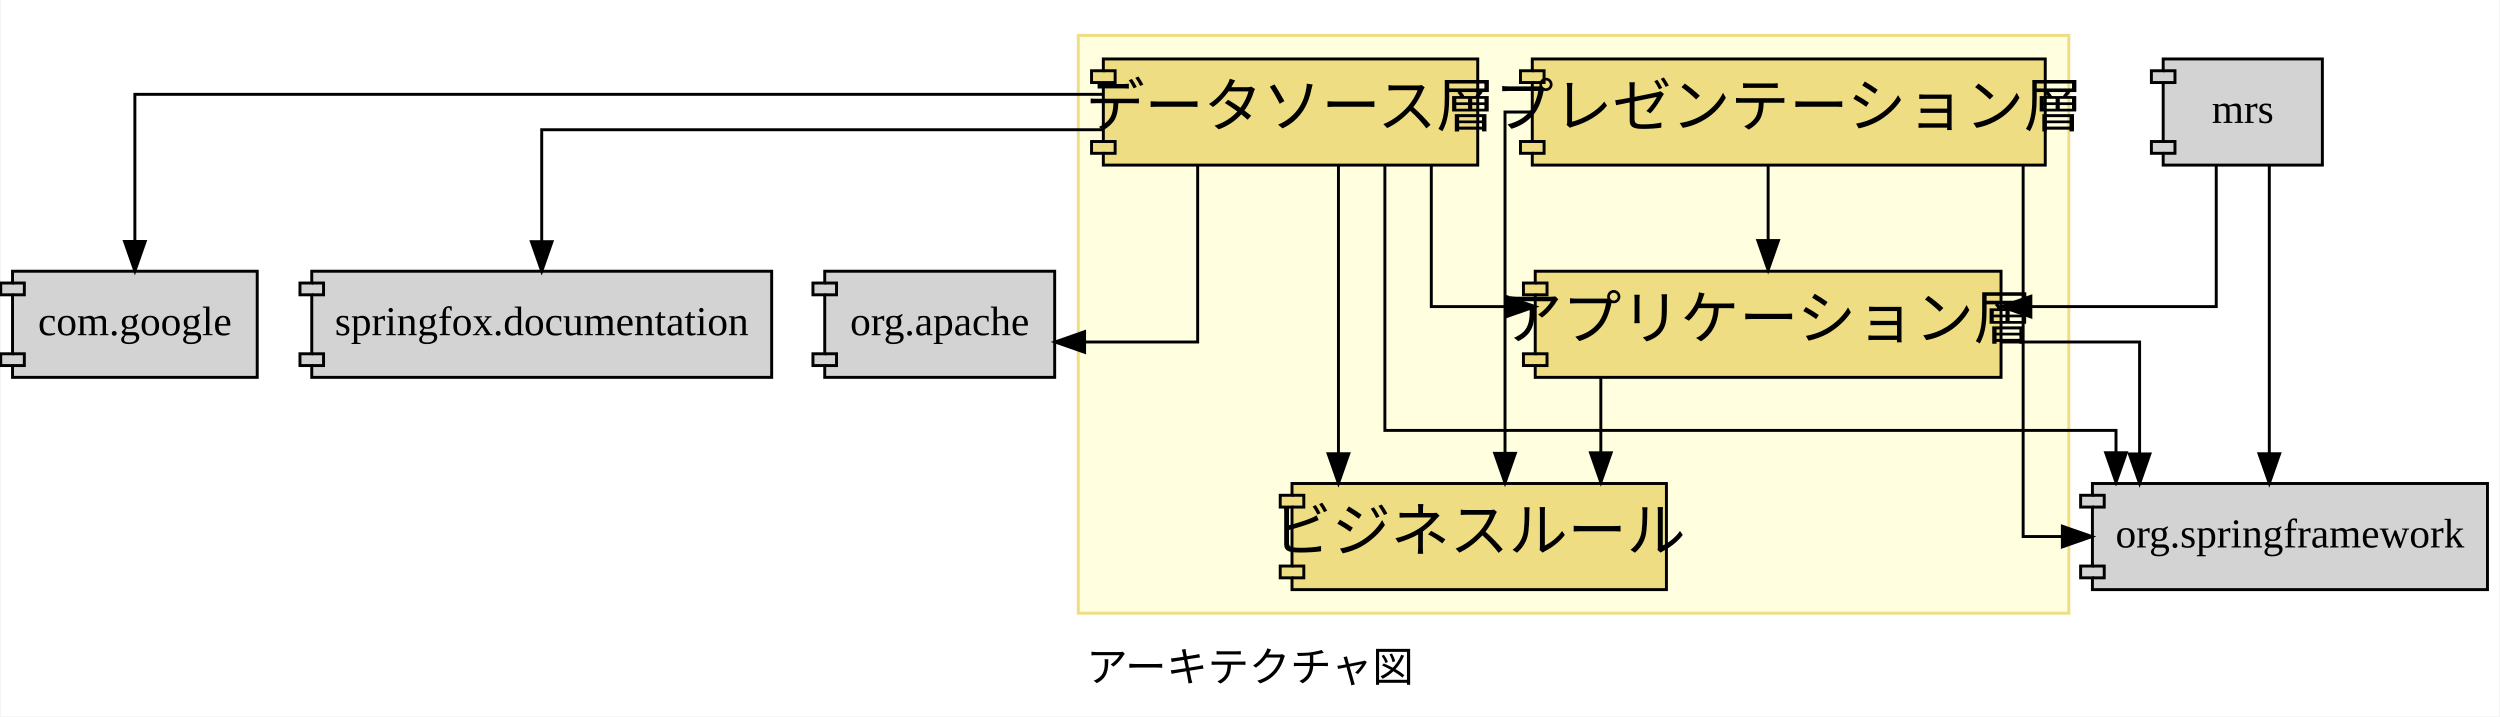
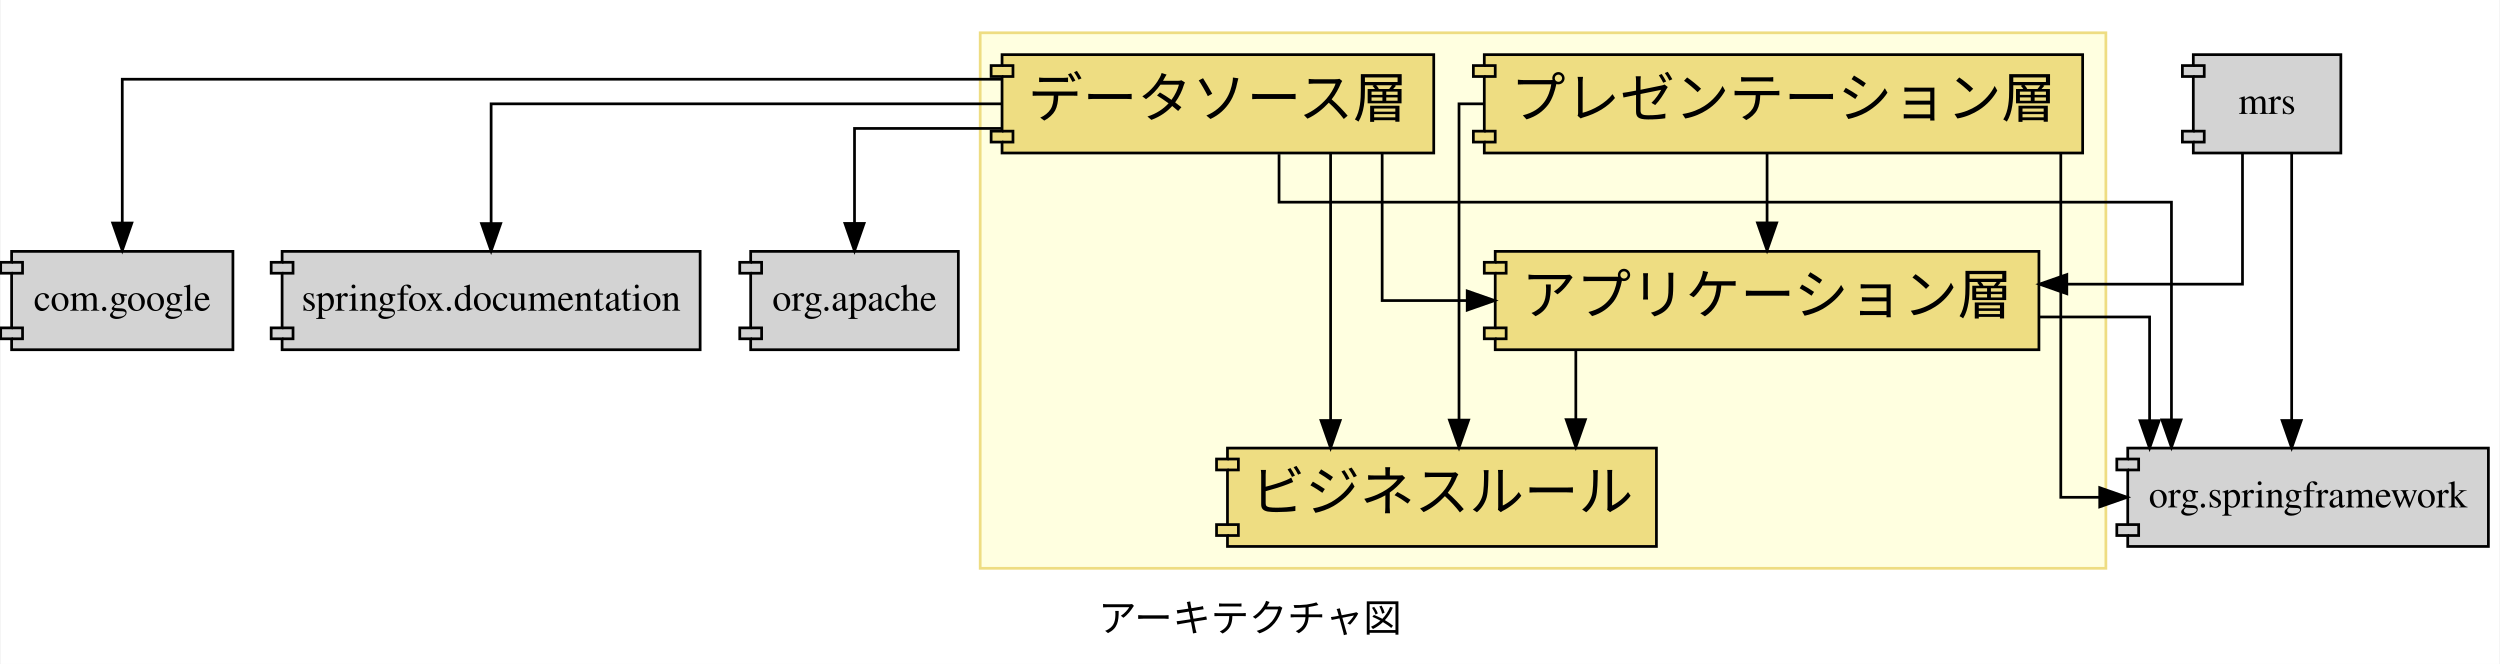
- <svg xmlns="http://www.w3.org/2000/svg" width="848px" height="243px" viewBox="0.00 0.00 847.50 243.00">
+ <svg xmlns="http://www.w3.org/2000/svg" width="915px" height="243px" viewBox="0.00 0.00 914.50 243.00">
  <g id="graph0" class="graph" transform="scale(1.0 1.0) rotate(0) translate(4 239)">
-     <polygon fill="white" stroke="none" points="-4,4 -4,-239 843.5,-239 843.5,4 -4,4" />
-     <text text-anchor="middle" x="419.75" y="-7.8" font-family="Times New Roman,serif" font-size="14.00">アーキテクチャ図
-         </text>
+     <polygon fill="white" stroke="transparent" points="-4,4 -4,-239 910.5,-239 910.5,4 -4,4" />
+     <text text-anchor="middle" x="453.25" y="-7.8" font-family="Times,serif" font-size="14.00">アーキテクチャ図</text>
    <g id="clust1" class="cluster">
-       <polygon fill="lightyellow" stroke="#eedd82" points="361.5,-31 361.5,-227 697.5,-227 697.5,-31 361.5,-31" />
+       <polygon fill="lightyellow" stroke="#eedd82" points="354.5,-31 354.5,-227 766.5,-227 766.5,-31 354.5,-31" />
    </g>
    <g id="node1" class="node">
-       <polygon fill="#eedd82" stroke="black" points="674.5,-147 516.5,-147 516.5,-143 512.5,-143 512.5,-139 516.5,-139 516.5,-119 512.5,-119 512.5,-115 516.5,-115 516.5,-111 674.5,-111 674.5,-147" />
-       <polyline fill="none" stroke="black" points="516.5,-143 520.5,-143 520.5,-139 516.5,-139 " />
-       <polyline fill="none" stroke="black" points="516.5,-119 520.5,-119 520.5,-115 516.5,-115 " />
-       <text text-anchor="middle" x="595.5" y="-124" font-family="Times New Roman,serif" font-size="20.00">
-                 アプリケーション層
-             </text>
+       <polygon fill="#eedd82" stroke="black" points="742,-147 543,-147 543,-143 539,-143 539,-139 543,-139 543,-119 539,-119 539,-115 543,-115 543,-111 742,-111 742,-147" />
+       <polyline fill="none" stroke="black" points="543,-143 547,-143 547,-139 543,-139 " />
+       <polyline fill="none" stroke="black" points="543,-119 547,-119 547,-115 543,-115 " />
+       <text text-anchor="middle" x="642.5" y="-124" font-family="Times,serif" font-size="20.00">アプリケーション層</text>
    </g>
    <g id="node2" class="node">
-       <polygon fill="#eedd82" stroke="black" points="561,-75 434,-75 434,-71 430,-71 430,-67 434,-67 434,-47 430,-47 430,-43 434,-43 434,-39 561,-39 561,-75" />
-       <polyline fill="none" stroke="black" points="434,-71 438,-71 438,-67 434,-67 " />
-       <polyline fill="none" stroke="black" points="434,-47 438,-47 438,-43 434,-43 " />
-       <text text-anchor="middle" x="497.5" y="-52" font-family="Times New Roman,serif" font-size="20.00">ビジネスルール
-             </text>
+       <polygon fill="#eedd82" stroke="black" points="602,-75 445,-75 445,-71 441,-71 441,-67 445,-67 445,-47 441,-47 441,-43 445,-43 445,-39 602,-39 602,-75" />
+       <polyline fill="none" stroke="black" points="445,-71 449,-71 449,-67 445,-67 " />
+       <polyline fill="none" stroke="black" points="445,-47 449,-47 449,-43 445,-43 " />
+       <text text-anchor="middle" x="523.5" y="-52" font-family="Times,serif" font-size="20.00">ビジネスルール</text>
    </g>
    <g id="edge7" class="edge">
-       <path fill="none" stroke="black" d="M538.75,-110.831C538.75,-110.831 538.75,-85.413 538.75,-85.413" />
-       <polygon fill="black" stroke="black" points="542.25,-85.413 538.75,-75.413 535.25,-85.413 542.25,-85.413" />
+       <path fill="none" stroke="black" d="M572.5,-110.83C572.5,-110.83 572.5,-85.41 572.5,-85.41" />
+       <polygon fill="black" stroke="black" points="576,-85.41 572.5,-75.41 569,-85.41 576,-85.41" />
    </g>
    <g id="node5" class="node">
-       <polygon fill="lightgrey" stroke="black" points="839.5,-75 705.5,-75 705.5,-71 701.5,-71 701.5,-67 705.5,-67 705.5,-47 701.5,-47 701.5,-43 705.5,-43 705.5,-39 839.5,-39 839.5,-75" />
-       <polyline fill="none" stroke="black" points="705.5,-71 709.5,-71 709.5,-67 705.5,-67 " />
-       <polyline fill="none" stroke="black" points="705.5,-47 709.5,-47 709.5,-43 705.5,-43 " />
-       <text text-anchor="middle" x="772.5" y="-53.3" font-family="Times New Roman,serif" font-size="14.00">
+       <polygon fill="lightgrey" stroke="black" points="906.5,-75 774.5,-75 774.5,-71 770.5,-71 770.5,-67 774.5,-67 774.5,-47 770.5,-47 770.5,-43 774.5,-43 774.5,-39 906.5,-39 906.5,-75" />
+       <polyline fill="none" stroke="black" points="774.5,-71 778.5,-71 778.5,-67 774.5,-67 " />
+       <polyline fill="none" stroke="black" points="774.5,-47 778.5,-47 778.5,-43 774.5,-43 " />
+       <text text-anchor="middle" x="840.5" y="-53.3" font-family="Times,serif" font-size="14.00">
                org.springframework
            </text>
    </g>
    <g id="edge6" class="edge">
-       <path fill="none" stroke="black" d="M674.582,-123C699.898,-123 721.5,-123 721.5,-123 721.5,-123 721.5,-85.035 721.5,-85.035" />
-       <polygon fill="black" stroke="black" points="725,-85.035 721.5,-75.035 718,-85.035 725,-85.035" />
+       <path fill="none" stroke="black" d="M742.01,-123C764.81,-123 782.5,-123 782.5,-123 782.5,-123 782.5,-85.03 782.5,-85.03" />
+       <polygon fill="black" stroke="black" points="786,-85.03 782.5,-75.03 779,-85.03 786,-85.03" />
    </g>
    <g id="node3" class="node">
-       <polygon fill="#eedd82" stroke="black" points="497,-219 370,-219 370,-215 366,-215 366,-211 370,-211 370,-191 366,-191 366,-187 370,-187 370,-183 497,-183 497,-219" />
-       <polyline fill="none" stroke="black" points="370,-215 374,-215 374,-211 370,-211 " />
-       <polyline fill="none" stroke="black" points="370,-191 374,-191 374,-187 370,-187 " />
-       <text text-anchor="middle" x="433.5" y="-196" font-family="Times New Roman,serif" font-size="20.00">
-                 データソース層
-             </text>
+       <polygon fill="#eedd82" stroke="black" points="520.5,-219 362.5,-219 362.5,-215 358.5,-215 358.5,-211 362.5,-211 362.5,-191 358.5,-191 358.5,-187 362.5,-187 362.5,-183 520.5,-183 520.5,-219" />
+       <polyline fill="none" stroke="black" points="362.5,-215 366.5,-215 366.5,-211 362.5,-211 " />
+       <polyline fill="none" stroke="black" points="362.5,-191 366.5,-191 366.5,-187 362.5,-187 " />
+       <text text-anchor="middle" x="441.5" y="-196" font-family="Times,serif" font-size="20.00">データソース層</text>
    </g>
    <g id="edge2" class="edge">
-       <path fill="none" stroke="black" d="M481.25,-182.965C481.25,-163.424 481.25,-135 481.25,-135 481.25,-135 506.461,-135 506.461,-135" />
-       <polygon fill="black" stroke="black" points="506.461,-138.5 516.461,-135 506.461,-131.5 506.461,-138.5" />
+       <path fill="none" stroke="black" d="M501.62,-182.83C501.62,-161.5 501.62,-129 501.62,-129 501.62,-129 532.75,-129 532.75,-129" />
+       <polygon fill="black" stroke="black" points="532.75,-132.5 542.75,-129 532.75,-125.5 532.75,-132.5" />
    </g>
    <g id="edge8" class="edge">
-       <path fill="none" stroke="black" d="M449.75,-182.762C449.75,-182.762 449.75,-85.09 449.75,-85.09" />
-       <polygon fill="black" stroke="black" points="453.25,-85.09 449.75,-75.09 446.25,-85.09 453.25,-85.09" />
+       <path fill="none" stroke="black" d="M482.75,-182.76C482.75,-182.76 482.75,-85.09 482.75,-85.09" />
+       <polygon fill="black" stroke="black" points="486.25,-85.09 482.75,-75.09 479.25,-85.09 486.25,-85.09" />
    </g>
    <g id="edge1" class="edge">
-       <path fill="none" stroke="black" d="M465.5,-182.679C465.5,-151.866 465.5,-93 465.5,-93 465.5,-93 713.5,-93 713.5,-93 713.5,-93 713.5,-85.422 713.5,-85.422" />
-       <polygon fill="black" stroke="black" points="717,-85.422 713.5,-75.422 710,-85.422 717,-85.422" />
+       <path fill="none" stroke="black" d="M463.88,-182.58C463.88,-173.72 463.88,-165 463.88,-165 463.88,-165 790.5,-165 790.5,-165 790.5,-165 790.5,-85.32 790.5,-85.32" />
+       <polygon fill="black" stroke="black" points="794,-85.32 790.5,-75.32 787,-85.32 794,-85.32" />
    </g>
    <g id="node6" class="node">
-       <polygon fill="lightgrey" stroke="black" points="83,-147 0,-147 0,-143 -4,-143 -4,-139 0,-139 0,-119 -4,-119 -4,-115 0,-115 0,-111 83,-111 83,-147" />
+       <polygon fill="lightgrey" stroke="black" points="81,-147 0,-147 0,-143 -4,-143 -4,-139 0,-139 0,-119 -4,-119 -4,-115 0,-115 0,-111 81,-111 81,-147" />
      <polyline fill="none" stroke="black" points="0,-143 4,-143 4,-139 0,-139 " />
      <polyline fill="none" stroke="black" points="0,-119 4,-119 4,-115 0,-115 " />
-       <text text-anchor="middle" x="41.5" y="-125.3" font-family="Times New Roman,serif" font-size="14.00">
-                 com.google
-             </text>
+       <text text-anchor="middle" x="40.5" y="-125.3" font-family="Times,serif" font-size="14.00">com.google</text>
    </g>
    <g id="edge3" class="edge">
-       <path fill="none" stroke="black" d="M369.646,-207C258.568,-207 41.5,-207 41.5,-207 41.5,-207 41.5,-157.091 41.5,-157.091" />
-       <polygon fill="black" stroke="black" points="45,-157.091 41.5,-147.091 38,-157.091 45,-157.091" />
+       <path fill="none" stroke="black" d="M362.28,-210C245.41,-210 40.5,-210 40.5,-210 40.5,-210 40.5,-157.38 40.5,-157.38" />
+       <polygon fill="black" stroke="black" points="44,-157.38 40.5,-147.38 37,-157.38 44,-157.38" />
    </g>
    <g id="node8" class="node">
-       <polygon fill="lightgrey" stroke="black" points="257.5,-147 101.5,-147 101.5,-143 97.5,-143 97.5,-139 101.5,-139 101.5,-119 97.5,-119 97.5,-115 101.5,-115 101.5,-111 257.5,-111 257.5,-147" />
-       <polyline fill="none" stroke="black" points="101.5,-143 105.5,-143 105.5,-139 101.5,-139 " />
-       <polyline fill="none" stroke="black" points="101.5,-119 105.5,-119 105.5,-115 101.5,-115 " />
-       <text text-anchor="middle" x="179.5" y="-125.3" font-family="Times New Roman,serif" font-size="14.00">
+       <polygon fill="lightgrey" stroke="black" points="252,-147 99,-147 99,-143 95,-143 95,-139 99,-139 99,-119 95,-119 95,-115 99,-115 99,-111 252,-111 252,-147" />
+       <polyline fill="none" stroke="black" points="99,-143 103,-143 103,-139 99,-139 " />
+       <polyline fill="none" stroke="black" points="99,-119 103,-119 103,-115 99,-115 " />
+       <text text-anchor="middle" x="175.5" y="-125.3" font-family="Times,serif" font-size="14.00">
                springfox.documentation
            </text>
    </g>
-     <g id="edge12" class="edge">
-       <path fill="none" stroke="black" d="M369.733,-195C294.493,-195 179.5,-195 179.5,-195 179.5,-195 179.5,-157.035 179.5,-157.035" />
-       <polygon fill="black" stroke="black" points="183,-157.035 179.5,-147.035 176,-157.035 183,-157.035" />
+     <g id="edge11" class="edge">
+       <path fill="none" stroke="black" d="M362.41,-201C284,-201 175.5,-201 175.5,-201 175.5,-201 175.5,-157.17 175.5,-157.17" />
+       <polygon fill="black" stroke="black" points="179,-157.17 175.5,-147.17 172,-157.17 179,-157.17" />
    </g>
    <g id="node9" class="node">
-       <polygon fill="lightgrey" stroke="black" points="353.5,-147 275.5,-147 275.5,-143 271.5,-143 271.5,-139 275.5,-139 275.5,-119 271.5,-119 271.5,-115 275.5,-115 275.5,-111 353.5,-111 353.5,-147" />
-       <polyline fill="none" stroke="black" points="275.5,-143 279.5,-143 279.5,-139 275.5,-139 " />
-       <polyline fill="none" stroke="black" points="275.5,-119 279.5,-119 279.5,-115 275.5,-115 " />
-       <text text-anchor="middle" x="314.5" y="-125.3" font-family="Times New Roman,serif" font-size="14.00">
-                 org.apache
+       <polygon fill="lightgrey" stroke="black" points="346.5,-147 270.5,-147 270.5,-143 266.5,-143 266.5,-139 270.5,-139 270.5,-119 266.5,-119 266.5,-115 270.5,-115 270.5,-111 346.5,-111 346.5,-147" />
+       <polyline fill="none" stroke="black" points="270.5,-143 274.5,-143 274.5,-139 270.5,-139 " />
+       <polyline fill="none" stroke="black" points="270.5,-119 274.5,-119 274.5,-115 270.5,-115 " />
+       <text text-anchor="middle" x="308.5" y="-125.3" font-family="Times,serif" font-size="14.00">org.apache
            </text>
    </g>
    <g id="edge13" class="edge">
-       <path fill="none" stroke="black" d="M402,-182.909C402,-159.867 402,-123 402,-123 402,-123 363.643,-123 363.643,-123" />
-       <polygon fill="black" stroke="black" points="363.643,-119.5 353.643,-123 363.643,-126.5 363.643,-119.5" />
+       <path fill="none" stroke="black" d="M362.21,-192C333.73,-192 308.5,-192 308.5,-192 308.5,-192 308.5,-157.22 308.5,-157.22" />
+       <polygon fill="black" stroke="black" points="312,-157.22 308.5,-147.22 305,-157.22 312,-157.22" />
    </g>
    <g id="node4" class="node">
-       <polygon fill="#eedd82" stroke="black" points="689.5,-219 515.5,-219 515.5,-215 511.5,-215 511.5,-211 515.5,-211 515.5,-191 511.5,-191 511.5,-187 515.5,-187 515.5,-183 689.5,-183 689.5,-219" />
-       <polyline fill="none" stroke="black" points="515.5,-215 519.5,-215 519.5,-211 515.5,-211 " />
-       <polyline fill="none" stroke="black" points="515.5,-191 519.5,-191 519.5,-187 515.5,-187 " />
-       <text text-anchor="middle" x="602.5" y="-196" font-family="Times New Roman,serif" font-size="20.00">
-                 プレゼンテーション層
-             </text>
+       <polygon fill="#eedd82" stroke="black" points="758,-219 539,-219 539,-215 535,-215 535,-211 539,-211 539,-191 535,-191 535,-187 539,-187 539,-183 758,-183 758,-219" />
+       <polyline fill="none" stroke="black" points="539,-215 543,-215 543,-211 539,-211 " />
+       <polyline fill="none" stroke="black" points="539,-191 543,-191 543,-187 539,-187 " />
+       <text text-anchor="middle" x="648.5" y="-196" font-family="Times,serif" font-size="20.00">プレゼンテーション層</text>
    </g>
    <g id="edge4" class="edge">
-       <path fill="none" stroke="black" d="M595.5,-182.831C595.5,-182.831 595.5,-157.413 595.5,-157.413" />
-       <polygon fill="black" stroke="black" points="599,-157.413 595.5,-147.413 592,-157.413 599,-157.413" />
+       <path fill="none" stroke="black" d="M642.5,-182.83C642.5,-182.83 642.5,-157.41 642.5,-157.41" />
+       <polygon fill="black" stroke="black" points="646,-157.41 642.5,-147.41 639,-157.41 646,-157.41" />
    </g>
    <g id="edge9" class="edge">
-       <path fill="none" stroke="black" d="M515.479,-201C509.776,-201 506.25,-201 506.25,-201 506.25,-201 506.25,-85.238 506.25,-85.238" />
-       <polygon fill="black" stroke="black" points="509.75,-85.238 506.25,-75.238 502.75,-85.238 509.75,-85.238" />
+       <path fill="none" stroke="black" d="M538.68,-201C533.1,-201 529.75,-201 529.75,-201 529.75,-201 529.75,-85.24 529.75,-85.24" />
+       <polygon fill="black" stroke="black" points="533.25,-85.24 529.75,-75.24 526.25,-85.24 533.25,-85.24" />
    </g>
    <g id="edge5" class="edge">
-       <path fill="none" stroke="black" d="M682,-182.762C682,-144.014 682,-57 682,-57 682,-57 695.306,-57 695.306,-57" />
-       <polygon fill="black" stroke="black" points="695.306,-60.5 705.306,-57 695.306,-53.5 695.306,-60.5" />
+       <path fill="none" stroke="black" d="M750,-182.76C750,-144.01 750,-57 750,-57 750,-57 764.25,-57 764.25,-57" />
+       <polygon fill="black" stroke="black" points="764.25,-60.5 774.25,-57 764.25,-53.5 764.25,-60.5" />
    </g>
    <g id="node7" class="node">
-       <polygon fill="lightgrey" stroke="black" points="783.5,-219 729.5,-219 729.5,-215 725.5,-215 725.5,-211 729.5,-211 729.5,-191 725.5,-191 725.5,-187 729.5,-187 729.5,-183 783.5,-183 783.5,-219" />
-       <polyline fill="none" stroke="black" points="729.5,-215 733.5,-215 733.5,-211 729.5,-211 " />
-       <polyline fill="none" stroke="black" points="729.5,-191 733.5,-191 733.5,-187 729.5,-187 " />
-       <text text-anchor="middle" x="756.5" y="-197.3" font-family="Times New Roman,serif" font-size="14.00">mrs
-             </text>
+       <polygon fill="lightgrey" stroke="black" points="852.5,-219 798.5,-219 798.5,-215 794.5,-215 794.5,-211 798.5,-211 798.5,-191 794.5,-191 794.5,-187 798.5,-187 798.5,-183 852.5,-183 852.5,-219" />
+       <polyline fill="none" stroke="black" points="798.5,-215 802.5,-215 802.5,-211 798.5,-211 " />
+       <polyline fill="none" stroke="black" points="798.5,-191 802.5,-191 802.5,-187 798.5,-187 " />
+       <text text-anchor="middle" x="825.5" y="-197.3" font-family="Times,serif" font-size="14.00">mrs</text>
    </g>
-     <g id="edge11" class="edge">
-       <path fill="none" stroke="black" d="M747.5,-182.965C747.5,-163.424 747.5,-135 747.5,-135 747.5,-135 684.616,-135 684.616,-135" />
-       <polygon fill="black" stroke="black" points="684.616,-131.5 674.616,-135 684.616,-138.5 684.616,-131.5" />
+     <g id="edge12" class="edge">
+       <path fill="none" stroke="black" d="M816.5,-182.97C816.5,-163.42 816.5,-135 816.5,-135 816.5,-135 752.2,-135 752.2,-135" />
+       <polygon fill="black" stroke="black" points="752.2,-131.5 742.2,-135 752.2,-138.5 752.2,-131.5" />
    </g>
    <g id="edge10" class="edge">
-       <path fill="none" stroke="black" d="M765.5,-182.762C765.5,-182.762 765.5,-85.09 765.5,-85.09" />
-       <polygon fill="black" stroke="black" points="769,-85.09 765.5,-75.09 762,-85.09 769,-85.09" />
+       <path fill="none" stroke="black" d="M834.5,-182.76C834.5,-182.76 834.5,-85.09 834.5,-85.09" />
+       <polygon fill="black" stroke="black" points="838,-85.09 834.5,-75.09 831,-85.09 838,-85.09" />
    </g>
  </g>
</svg>
